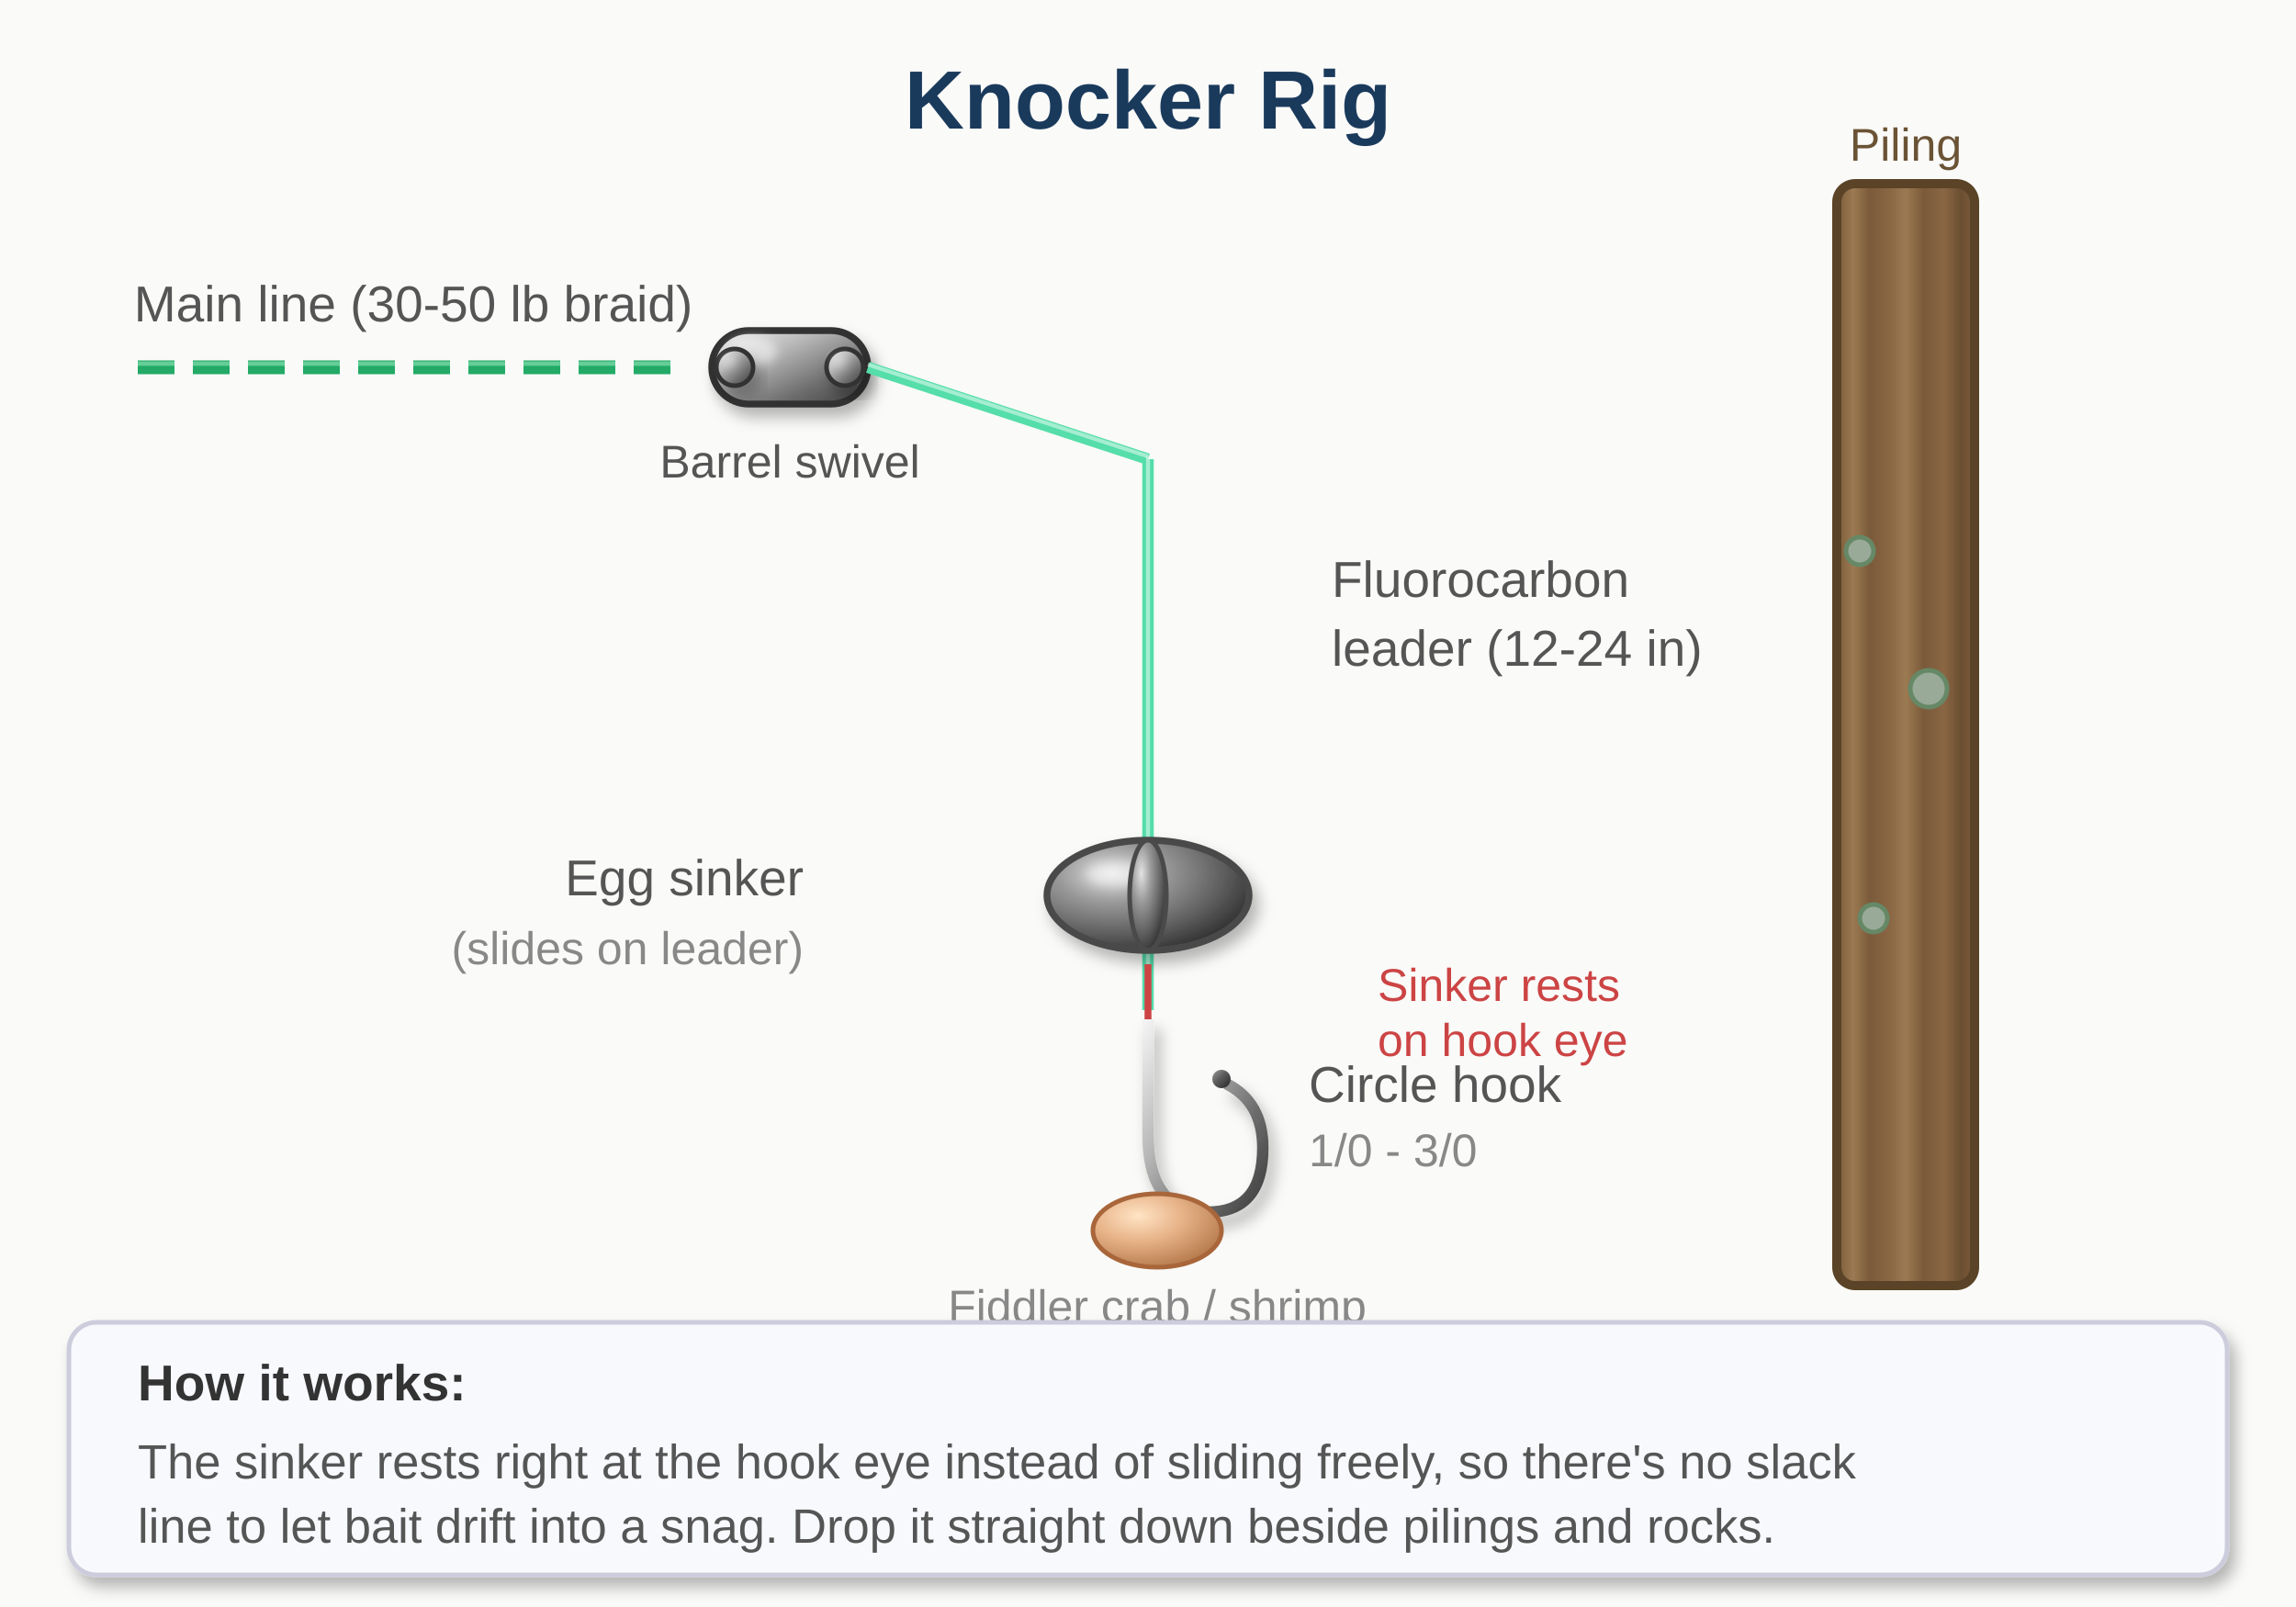
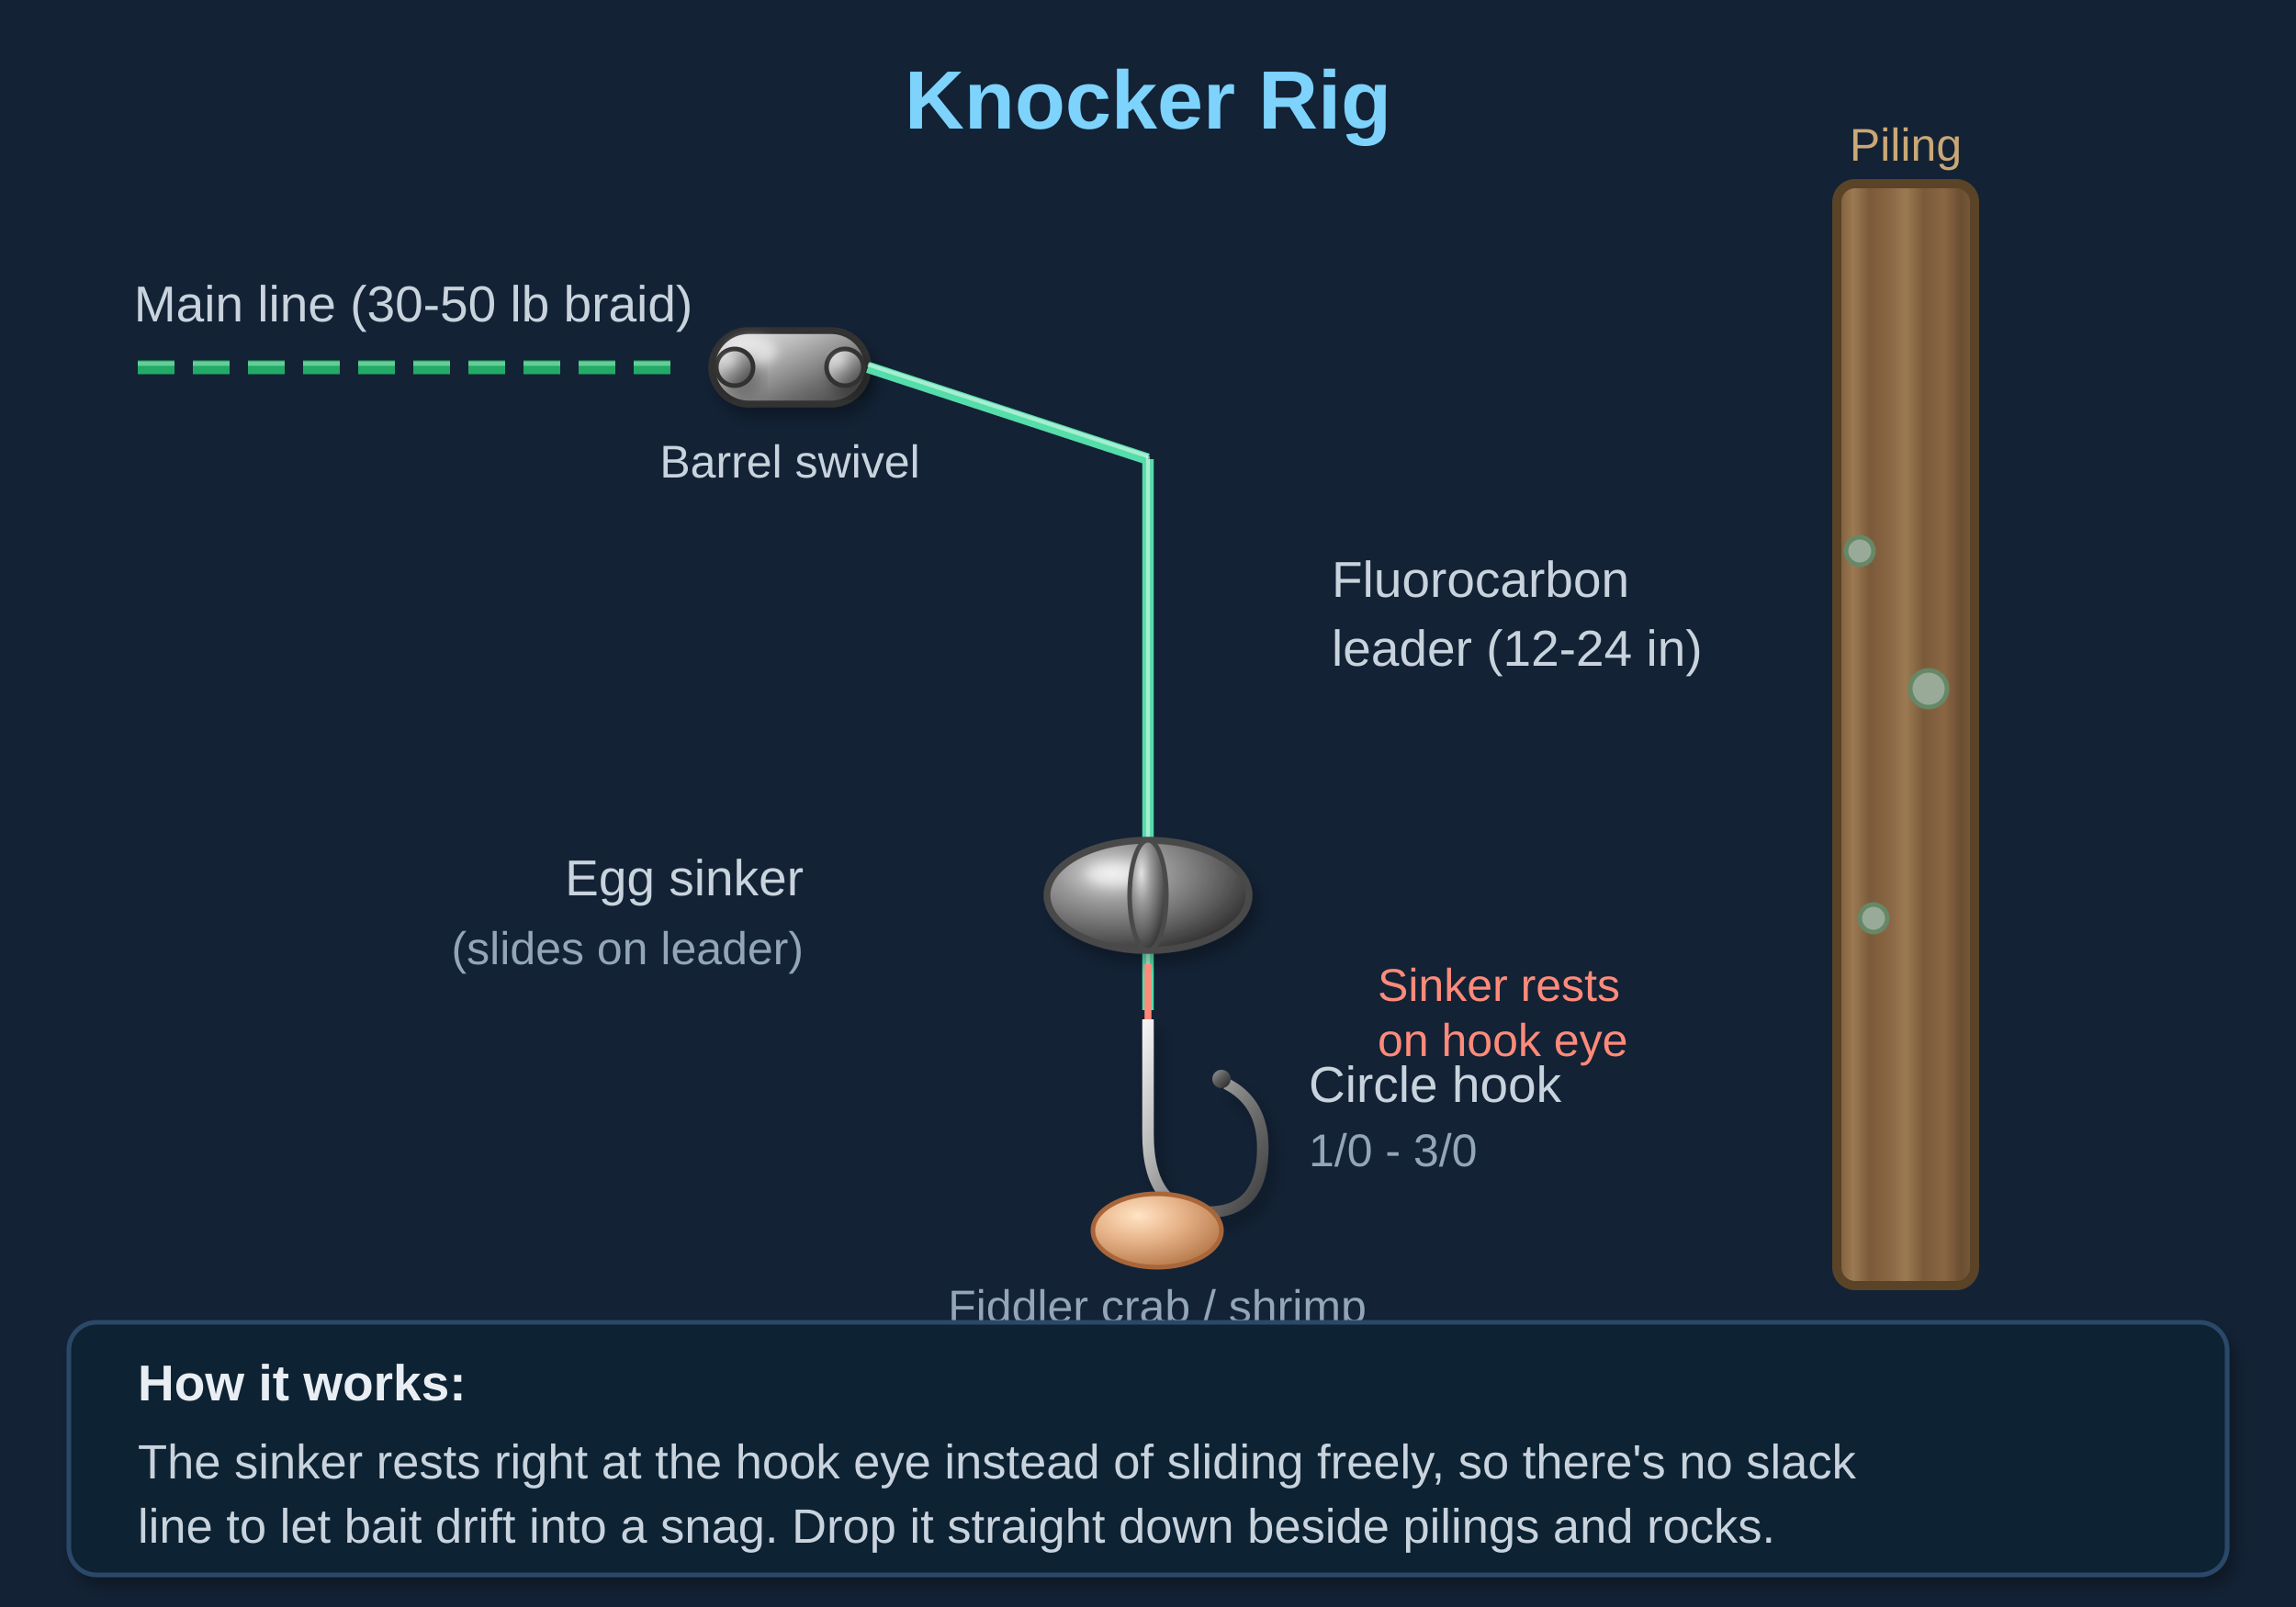
<svg xmlns="http://www.w3.org/2000/svg" viewBox="0 0 500 350" font-family="Arial, sans-serif">
-   <rect x="0" y="0" width="500" height="350" fill="#FAFAF8" />
+   <rect x="0" y="0" width="500" height="350" fill="#132235" />
  <defs>
    <linearGradient id="woodGrain" x1="0%" y1="0%" x2="100%" y2="0%">
      <stop offset="0%" stop-color="#7a5a3a" />
      <stop offset="12%" stop-color="#9c7a52" />
      <stop offset="24%" stop-color="#7a5a3a" />
      <stop offset="38%" stop-color="#8a6644" />
      <stop offset="50%" stop-color="#9c7a52" />
      <stop offset="63%" stop-color="#7a5a3a" />
      <stop offset="78%" stop-color="#8a6644" />
      <stop offset="90%" stop-color="#6b4f32" />
      <stop offset="100%" stop-color="#7a5a3a" />
    </linearGradient>
  </defs>
  <defs>
    <radialGradient id="baitGrad" cx="35%" cy="30%" r="75%">
      <stop offset="0%" stop-color="#ffe4c4" />
      <stop offset="45%" stop-color="#e8b48a" />
      <stop offset="100%" stop-color="#b5794a" />
    </radialGradient>
    <filter id="glossBlur" x="-60%" y="-60%" width="220%" height="220%">
      <feGaussianBlur stdDeviation="1.1" />
    </filter>
  </defs>
  <defs>
    <linearGradient id="steelGrad" x1="0%" y1="0%" x2="100%" y2="100%">
      <stop offset="0%" stop-color="#f2f2f2" />
      <stop offset="35%" stop-color="#b8b8b8" />
      <stop offset="70%" stop-color="#6e6e6e" />
      <stop offset="100%" stop-color="#3d3d3d" />
    </linearGradient>
    <linearGradient id="steelGradDark" x1="0%" y1="0%" x2="100%" y2="100%">
      <stop offset="0%" stop-color="#9a9a9a" />
      <stop offset="45%" stop-color="#5c5c5c" />
      <stop offset="100%" stop-color="#242424" />
    </linearGradient>
    <radialGradient id="leadGrad" cx="32%" cy="30%" r="75%">
      <stop offset="0%" stop-color="#e2e2e2" />
      <stop offset="35%" stop-color="#9a9a9a" />
      <stop offset="75%" stop-color="#5c5c5c" />
      <stop offset="100%" stop-color="#333333" />
    </radialGradient>
    <filter id="softShadow" x="-40%" y="-40%" width="180%" height="180%">
      <feDropShadow dx="1.4" dy="2.2" stdDeviation="1.6" flood-color="#000000" flood-opacity="0.28" />
    </filter>
  </defs>
-   <text x="250" y="28" text-anchor="middle" font-size="18" font-weight="bold" fill="#1a3a5c">Knocker Rig</text>
+   <text x="250" y="28" text-anchor="middle" font-size="18" font-weight="bold" fill="#7DD3FC">Knocker Rig</text>
  <line x1="30" y1="80" x2="150" y2="80" stroke="#2a6" stroke-width="3" stroke-dasharray="8,4" />
  <line x1="30" y1="79.2" x2="150" y2="79.2" stroke="#8fe6b8" stroke-width="0.96" stroke-dasharray="8,4" opacity="0.6" />
-   <text x="90" y="70" text-anchor="middle" font-size="11" fill="#555">Main line (30-50 lb braid)</text>
+   <text x="90" y="70" text-anchor="middle" font-size="11" fill="#c8d3dd">Main line (30-50 lb braid)</text>
  <rect x="155" y="72" width="34" height="16" rx="8" fill="url(#steelGrad)" stroke="#333333" stroke-width="1.5" filter="url(#softShadow)" />
  <ellipse cx="163.8" cy="76.5" rx="5.4" ry="3.2" fill="#ffffff" opacity="0.5" filter="url(#glossBlur)" />
  <circle cx="160" cy="80" r="4" fill="url(#steelGrad)" stroke="#333333" stroke-width="1" filter="url(#softShadow)" />
  <ellipse cx="158.7" cy="78.6" rx="1.3" ry="1.3" fill="#ffffff" opacity="0.5" filter="url(#glossBlur)" />
  <circle cx="184" cy="80" r="4" fill="url(#steelGrad)" stroke="#333333" stroke-width="1" filter="url(#softShadow)" />
  <ellipse cx="182.7" cy="78.6" rx="1.3" ry="1.3" fill="#ffffff" opacity="0.5" filter="url(#glossBlur)" />
-   <text x="172" y="104" text-anchor="middle" font-size="10" fill="#555">Barrel swivel</text>
+   <text x="172" y="104" text-anchor="middle" font-size="10" fill="#c8d3dd">Barrel swivel</text>
  <line x1="189" y1="80" x2="250" y2="100" stroke="#5da" stroke-width="2.5" />
  <line x1="189" y1="79.4" x2="250" y2="99.4" stroke="#e8fbf3" stroke-width="0.85" opacity="0.55" />
  <line x1="250" y1="100" x2="250" y2="220" stroke="#5da" stroke-width="2.5" />
  <line x1="250" y1="99.4" x2="250" y2="219.4" stroke="#e8fbf3" stroke-width="0.85" opacity="0.55" />
-   <text x="290" y="130" font-size="11" fill="#555">Fluorocarbon</text>
-   <text x="290" y="145" font-size="11" fill="#555">leader (12-24 in)</text>
+   <text x="290" y="130" font-size="11" fill="#c8d3dd">Fluorocarbon</text>
+   <text x="290" y="145" font-size="11" fill="#c8d3dd">leader (12-24 in)</text>
  <ellipse cx="250" cy="195" rx="22" ry="12" fill="url(#leadGrad)" stroke="#4a4a4a" stroke-width="1.5" filter="url(#softShadow)" />
  <ellipse cx="243.0" cy="190.4" rx="6.6" ry="2.6" fill="#ffffff" opacity="0.5" filter="url(#glossBlur)" />
  <ellipse cx="250" cy="195" rx="4" ry="12" fill="url(#leadGrad)" stroke="#4a4a4a" stroke-width="1" />
-   <text x="175" y="195" text-anchor="end" font-size="11" fill="#555">Egg sinker</text>
-   <text x="175" y="210" text-anchor="end" font-size="10" fill="#888">(slides on leader)</text>
-   <path d="M250 210 L250 222" stroke="#c44" stroke-width="1.5" />
-   <text x="300" y="218" font-size="10" fill="#c44">Sinker rests</text>
-   <text x="300" y="230" font-size="10" fill="#c44">on hook eye</text>
+   <text x="175" y="195" text-anchor="end" font-size="11" fill="#c8d3dd">Egg sinker</text>
+   <text x="175" y="210" text-anchor="end" font-size="10" fill="#93a5b8">(slides on leader)</text>
+   <path d="M250 210 L250 222" stroke="#ff8a7a" stroke-width="1.5" />
+   <text x="300" y="218" font-size="10" fill="#ff8a7a">Sinker rests</text>
+   <text x="300" y="230" font-size="10" fill="#ff8a7a">on hook eye</text>
  <g transform="translate(237, 222)">
    <path d="M13 0 L13 25 Q13 42 26 42 Q38 42 38 28 Q38 18 30 14" fill="none" stroke="url(#steelGrad)" stroke-width="2.5" filter="url(#softShadow)" />
    <circle cx="29" cy="13" r="2" fill="url(#steelGradDark)" />
-     <text x="48" y="18" font-size="11" fill="#555">Circle hook</text>
-     <text x="48" y="32" font-size="10" fill="#888">1/0 - 3/0</text>
+     <text x="48" y="18" font-size="11" fill="#c8d3dd">Circle hook</text>
+     <text x="48" y="32" font-size="10" fill="#93a5b8">1/0 - 3/0</text>
  </g>
  <g transform="translate(244, 260)">
    <ellipse cx="8" cy="8" rx="14" ry="8" fill="url(#baitGrad)" stroke="#a8663a" stroke-width="1" />
-     <text x="8" y="28" text-anchor="middle" font-size="10" fill="#888">Fiddler crab / shrimp</text>
+     <text x="8" y="28" text-anchor="middle" font-size="10" fill="#93a5b8">Fiddler crab / shrimp</text>
  </g>
  <rect x="400" y="40" width="30" height="240" rx="4" fill="url(#woodGrain)" stroke="#5a4326" stroke-width="2" />
-   <text x="415" y="35" text-anchor="middle" font-size="10" fill="#6B5335">Piling</text>
+   <text x="415" y="35" text-anchor="middle" font-size="10" fill="#c9a876">Piling</text>
  <circle cx="405" cy="120" r="3" fill="#9a9" stroke="#686" stroke-width="1" />
  <circle cx="420" cy="150" r="4" fill="#9a9" stroke="#686" stroke-width="1" />
  <circle cx="408" cy="200" r="3" fill="#9a9" stroke="#686" stroke-width="1" />
-   <rect x="15" y="288" width="470" height="55" rx="6" fill="#f7f9fc" stroke="#ccd" stroke-width="1" filter="url(#softShadow)" />
-   <text x="30" y="305" font-size="11" fill="#333" font-weight="bold">How it works:</text>
-   <text x="30" y="322" font-size="10.5" fill="#555">The sinker rests right at the hook eye instead of sliding freely, so there's no slack</text>
-   <text x="30" y="336" font-size="10.5" fill="#555">line to let bait drift into a snag. Drop it straight down beside pilings and rocks.</text>
+   <rect x="15" y="288" width="470" height="55" rx="6" fill="#0f2032" stroke="#2c4a68" stroke-width="1" filter="url(#softShadow)" />
+   <text x="30" y="305" font-size="11" fill="#e8eef3" font-weight="bold">How it works:</text>
+   <text x="30" y="322" font-size="10.5" fill="#c8d3dd">The sinker rests right at the hook eye instead of sliding freely, so there's no slack</text>
+   <text x="30" y="336" font-size="10.5" fill="#c8d3dd">line to let bait drift into a snag. Drop it straight down beside pilings and rocks.</text>
</svg>
